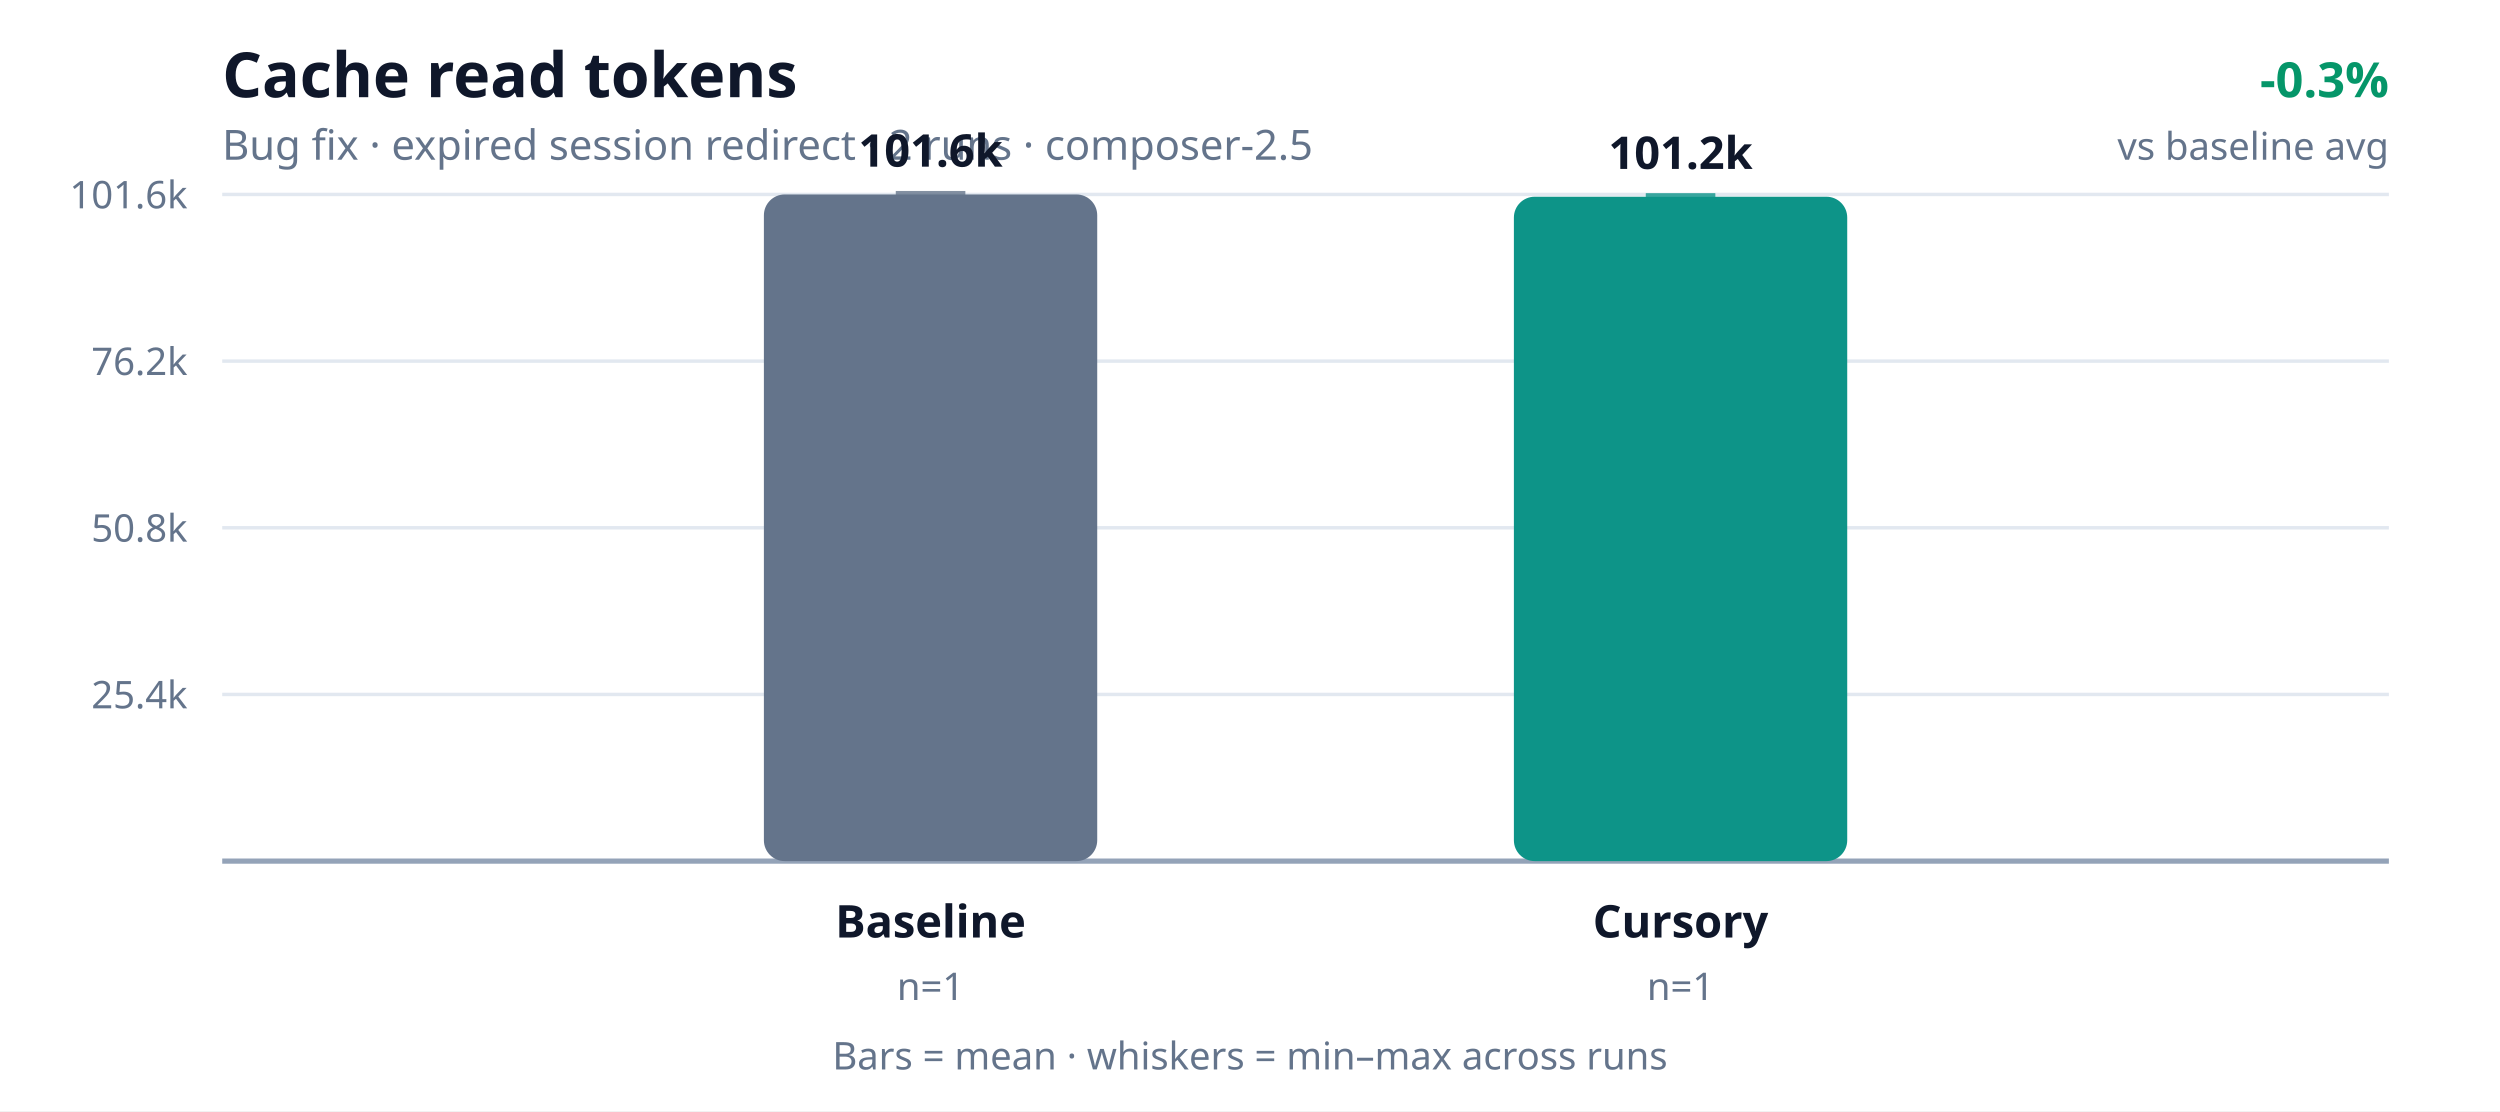
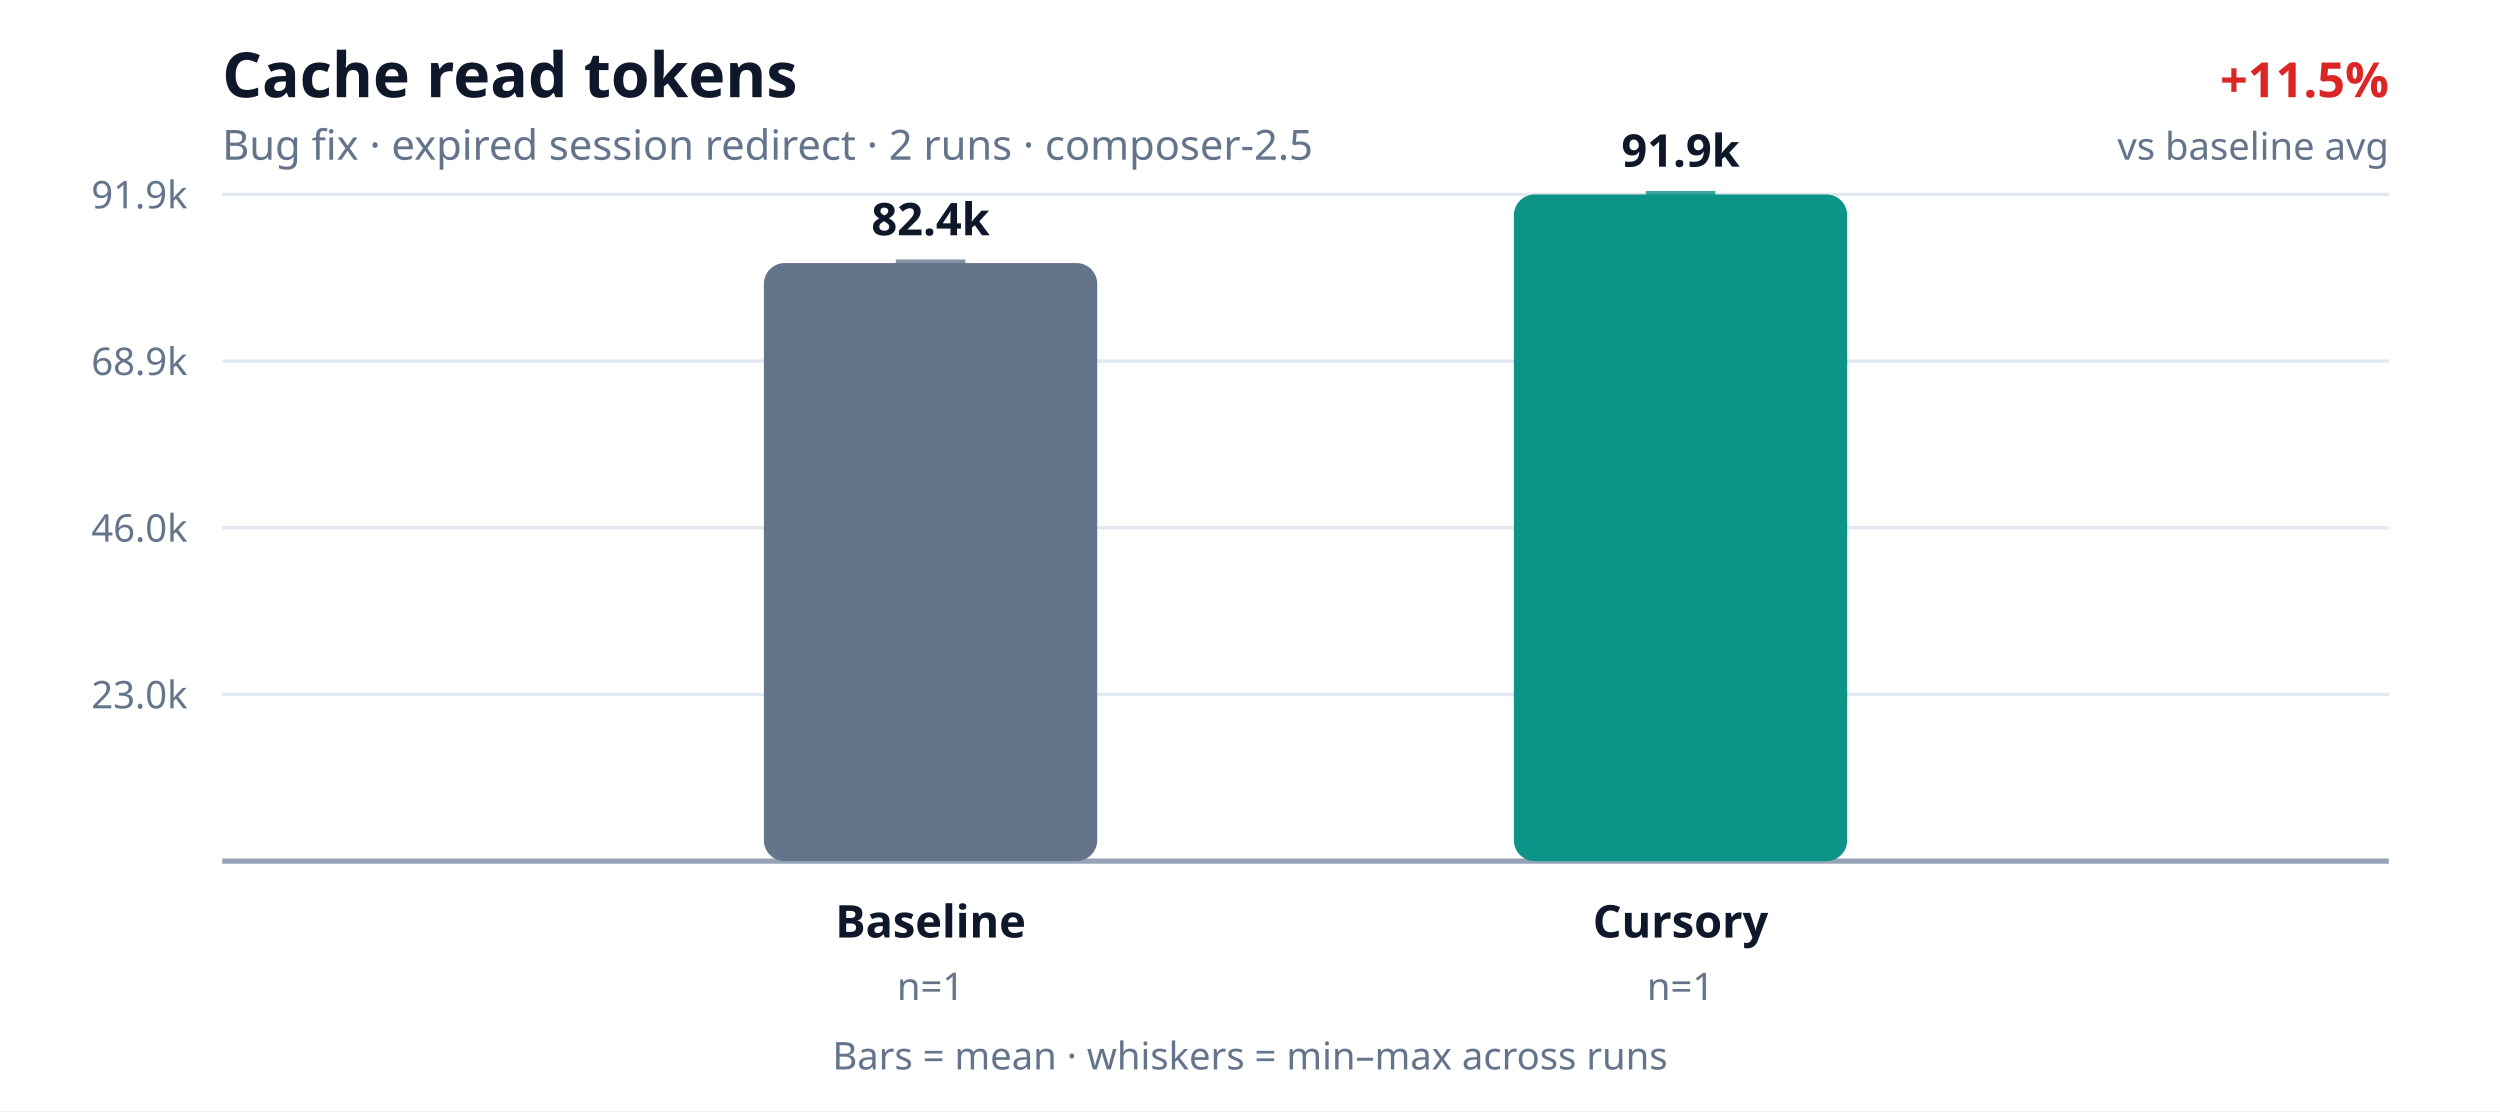
<svg xmlns="http://www.w3.org/2000/svg" width="720" height="320" viewBox="0 0 720 320" role="img" aria-label="Cache read tokens">
  <rect width="100%" height="100%" fill="#ffffff" />
  <text x="64" y="28" font-size="18" font-weight="700" fill="#0f172a" font-family="ui-sans-serif, system-ui, sans-serif">Cache read tokens</text>
  <text x="64" y="46" font-size="12" fill="#64748b" font-family="ui-sans-serif, system-ui, sans-serif">Bug fix · expired session redirect · 2 runs · composer-2.5</text>
-   <text x="688" y="28" text-anchor="end" font-size="14" font-weight="700" fill="#059669" font-family="ui-sans-serif, system-ui, sans-serif">-0.3%</text>
+   <text x="688" y="28" text-anchor="end" font-size="14" font-weight="700" fill="#dc2626" font-family="ui-sans-serif, system-ui, sans-serif">+11.5%</text>
  <text x="688" y="46" text-anchor="end" font-size="11" fill="#64748b" font-family="ui-sans-serif, system-ui, sans-serif">vs baseline avg</text>
  <line x1="64" y1="200" x2="688" y2="200" stroke="#e2e8f0" stroke-width="1" />
-   <text x="54" y="204" text-anchor="end" font-size="11" fill="#64748b" font-family="ui-sans-serif, system-ui, sans-serif">25.4k</text>
+   <text x="54" y="204" text-anchor="end" font-size="11" fill="#64748b" font-family="ui-sans-serif, system-ui, sans-serif">23.0k</text>
  <line x1="64" y1="152" x2="688" y2="152" stroke="#e2e8f0" stroke-width="1" />
-   <text x="54" y="156" text-anchor="end" font-size="11" fill="#64748b" font-family="ui-sans-serif, system-ui, sans-serif">50.8k</text>
+   <text x="54" y="156" text-anchor="end" font-size="11" fill="#64748b" font-family="ui-sans-serif, system-ui, sans-serif">46.0k</text>
  <line x1="64" y1="104" x2="688" y2="104" stroke="#e2e8f0" stroke-width="1" />
-   <text x="54" y="108" text-anchor="end" font-size="11" fill="#64748b" font-family="ui-sans-serif, system-ui, sans-serif">76.2k</text>
+   <text x="54" y="108" text-anchor="end" font-size="11" fill="#64748b" font-family="ui-sans-serif, system-ui, sans-serif">68.9k</text>
  <line x1="64" y1="56" x2="688" y2="56" stroke="#e2e8f0" stroke-width="1" />
-   <text x="54" y="60" text-anchor="end" font-size="11" fill="#64748b" font-family="ui-sans-serif, system-ui, sans-serif">101.6k</text>
+   <text x="54" y="60" text-anchor="end" font-size="11" fill="#64748b" font-family="ui-sans-serif, system-ui, sans-serif">91.9k</text>
  <line x1="64" y1="248" x2="688" y2="248" stroke="#94a3b8" stroke-width="1.5" />
-   <rect x="220" y="56" width="96" height="192" rx="6" fill="#64748b" />
-   <rect x="436" y="56.654" width="96" height="191.346" rx="6" fill="#0d9488" />
-   <line x1="268" y1="56" x2="268" y2="56" stroke="#64748b" stroke-width="2" opacity="0.55" />
-   <line x1="258" y1="56" x2="278" y2="56" stroke="#64748b" stroke-width="2" opacity="0.55" />
-   <line x1="258" y1="56" x2="278" y2="56" stroke="#64748b" stroke-width="2" opacity="0.55" />
-   <line x1="484" y1="56.654" x2="484" y2="56.654" stroke="#0d9488" stroke-width="2" opacity="0.55" />
-   <line x1="474" y1="56.654" x2="494" y2="56.654" stroke="#0d9488" stroke-width="2" opacity="0.55" />
-   <line x1="474" y1="56.654" x2="494" y2="56.654" stroke="#0d9488" stroke-width="2" opacity="0.55" />
-   <text x="268" y="48" text-anchor="middle" font-size="13" font-weight="600" fill="#0f172a" font-family="ui-sans-serif, system-ui, sans-serif">101.6k</text>
-   <text x="484" y="48.654" text-anchor="middle" font-size="13" font-weight="600" fill="#0f172a" font-family="ui-sans-serif, system-ui, sans-serif">101.2k</text>
+   <rect x="220" y="75.756" width="96" height="172.244" rx="6" fill="#64748b" />
+   <rect x="436" y="56" width="96" height="192" rx="6" fill="#0d9488" />
+   <line x1="268" y1="75.756" x2="268" y2="75.756" stroke="#64748b" stroke-width="2" opacity="0.55" />
+   <line x1="258" y1="75.756" x2="278" y2="75.756" stroke="#64748b" stroke-width="2" opacity="0.55" />
+   <line x1="258" y1="75.756" x2="278" y2="75.756" stroke="#64748b" stroke-width="2" opacity="0.55" />
+   <line x1="484" y1="56" x2="484" y2="56" stroke="#0d9488" stroke-width="2" opacity="0.55" />
+   <line x1="474" y1="56" x2="494" y2="56" stroke="#0d9488" stroke-width="2" opacity="0.55" />
+   <line x1="474" y1="56" x2="494" y2="56" stroke="#0d9488" stroke-width="2" opacity="0.55" />
+   <text x="268" y="67.756" text-anchor="middle" font-size="13" font-weight="600" fill="#0f172a" font-family="ui-sans-serif, system-ui, sans-serif">82.4k</text>
+   <text x="484" y="48" text-anchor="middle" font-size="13" font-weight="600" fill="#0f172a" font-family="ui-sans-serif, system-ui, sans-serif">91.9k</text>
  <text x="268" y="270" text-anchor="middle" font-size="13" font-weight="600" fill="#0f172a" font-family="ui-sans-serif, system-ui, sans-serif">Baseline</text>
  <text x="268" y="288" text-anchor="middle" font-size="11" fill="#64748b" font-family="ui-sans-serif, system-ui, sans-serif">n=1</text>
  <text x="484" y="270" text-anchor="middle" font-size="13" font-weight="600" fill="#0f172a" font-family="ui-sans-serif, system-ui, sans-serif">Cursory</text>
  <text x="484" y="288" text-anchor="middle" font-size="11" fill="#64748b" font-family="ui-sans-serif, system-ui, sans-serif">n=1</text>
  <text x="360" y="308" text-anchor="middle" font-size="11" fill="#64748b" font-family="ui-sans-serif, system-ui, sans-serif">Bars = mean · whiskers = min–max across runs</text>
</svg>
